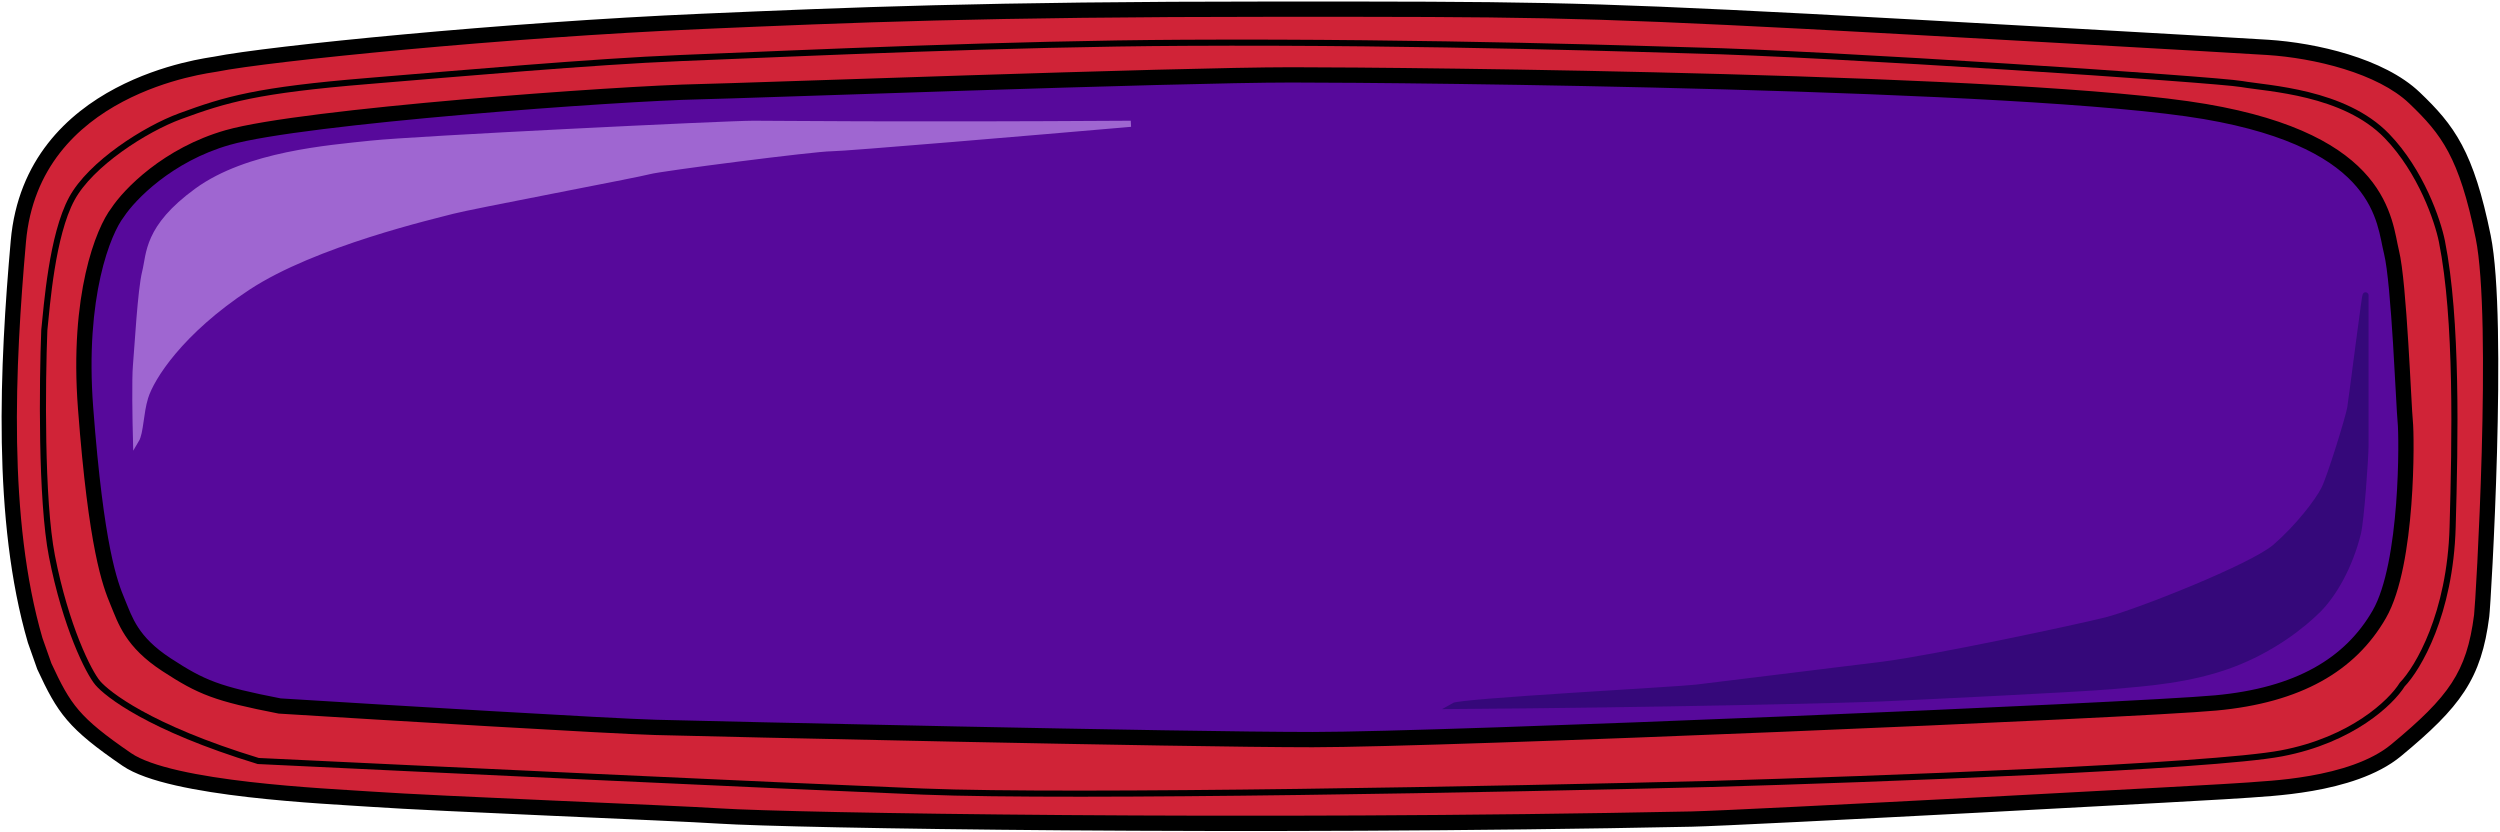
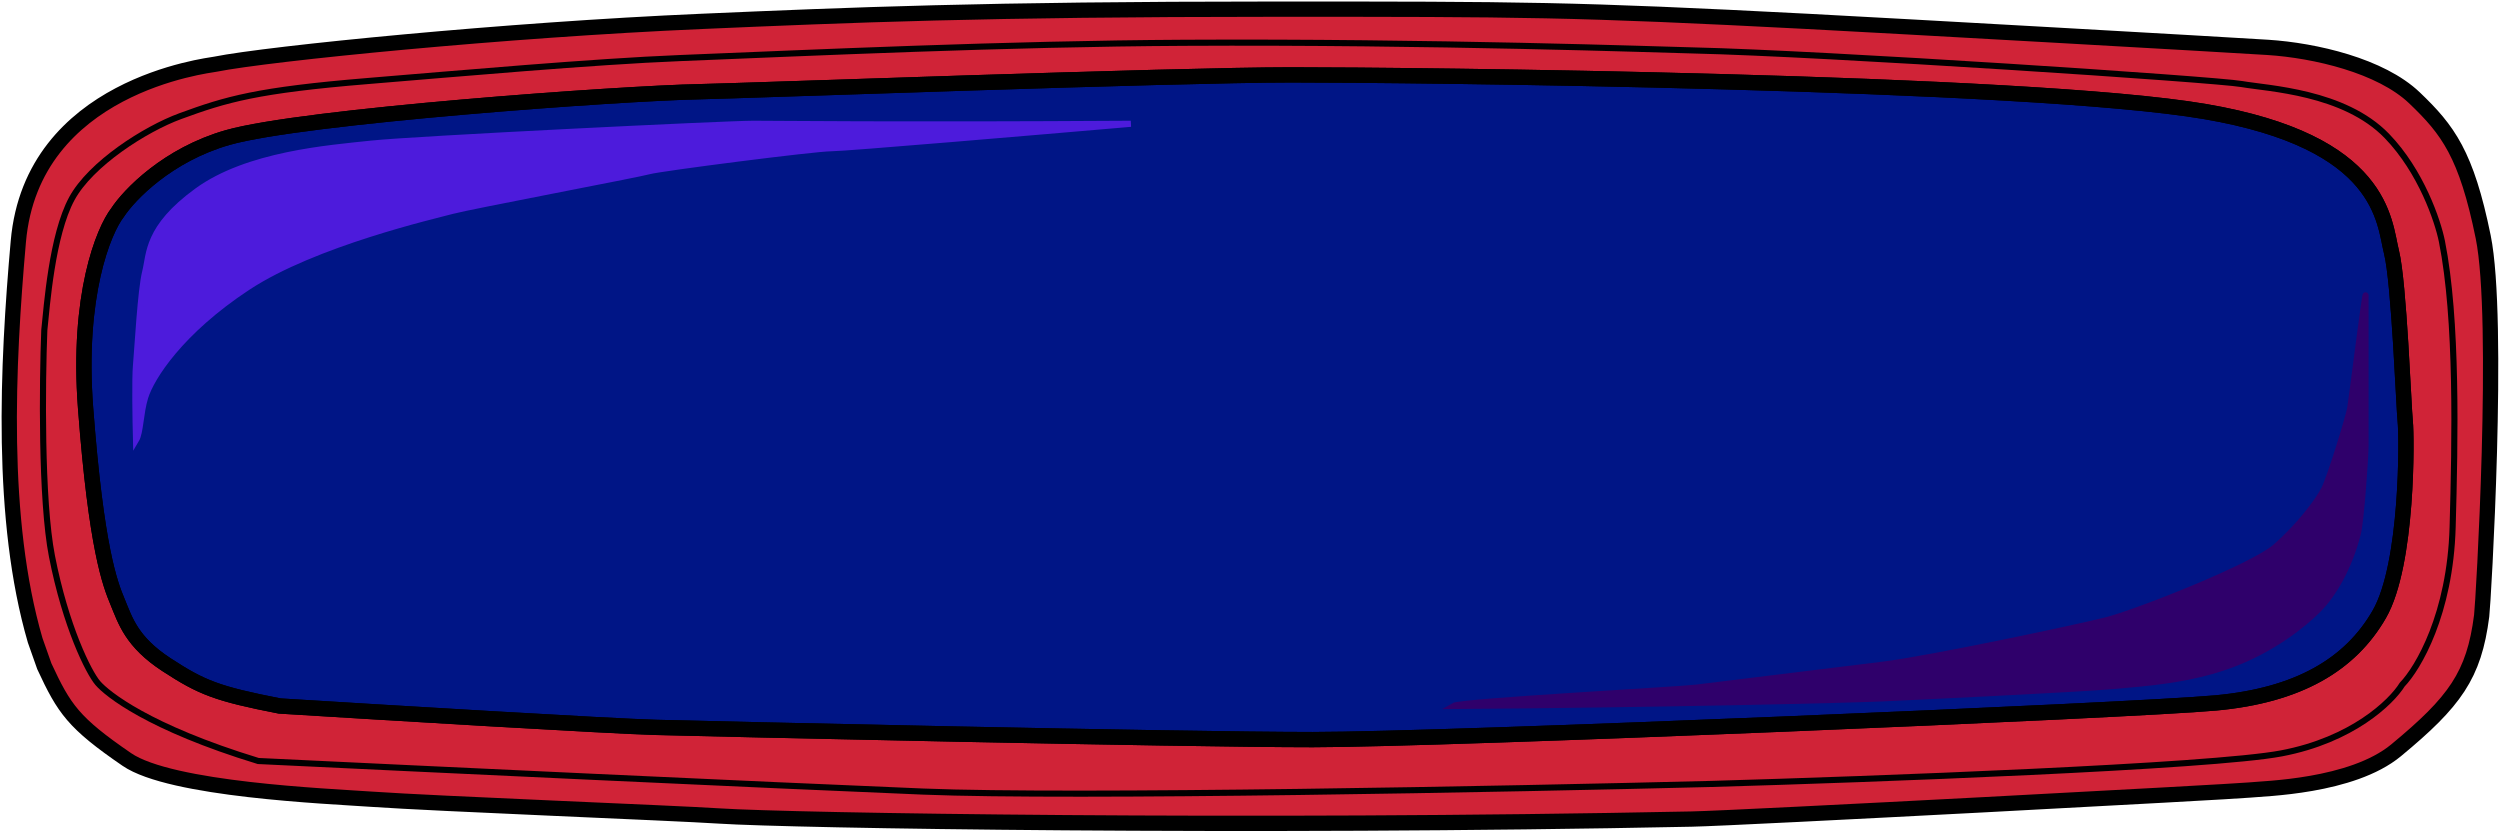
<svg xmlns="http://www.w3.org/2000/svg" width="818" height="272" viewBox="0 0 818 272" fill="none">
  <path fill-rule="evenodd" clip-rule="evenodd" d="M11.5 209.5C-2.86102e-06 170 2.4 119.8 6 79C10.5 28 68 21.5 70.5 21C88 17.5 165.557 9.756 229.5 7C278 4.909 322 3 416.5 3C498.007 2.993 514.5 3 591.5 7C618.968 8.427 728.742 14.645 742 15.5C757.5 16.5 779 21.5 790 32C801 42.5 807 50.5 812.5 77.5C818 104.5 812.547 197.234 812 201.5C809.5 221 803.233 229.583 784 245.5C769.5 257.5 740.5 258 736 258.5C731.5 259 569.497 267.671 553.5 268C407.5 271 258.5 268.5 235.5 267C219.881 265.981 143 263 121.5 261.5C107.035 260.491 55.927 258.393 41.5 248.5C24 236.5 21 232 14.5 218L11.5 209.5ZM54.5 217.5C66 225 71 227 91.5 231C126.333 233.167 199.7 237.6 214.5 238C233 238.5 386.5 242 429.5 242C472.5 242 698 232.5 725 230C752 227.5 769 217.5 778.5 201C788 184.5 787.5 142.5 787 138C786.5 133.5 785 92.5 782.5 82.5C780 72.5 780 46.5 721.5 36.5C663 26.5 460.5 24.5 422.5 24.5C384.5 24.5 242.5 29.74 229 30C203 30.5 99 38 74.5 45C54.9 50.6 42.333 63.667 38.5 69.5C33.833 75.5 25.2 96.7 28 133.5C31.5 179.5 36 191 38.5 197C41 203 43 210 54.5 217.5Z" fill="#D02337" />
-   <path d="M91.5 231C71 227 66 225 54.5 217.5C43 210 41 203 38.5 197C36 191 31.5 179.5 28 133.5C25.2 96.7 33.833 75.5 38.5 69.5C42.333 63.667 54.9 50.6 74.5 45C99 38 203 30.5 229 30C242.5 29.74 384.5 24.5 422.5 24.5C460.5 24.5 663 26.5 721.5 36.5C780 46.5 780 72.5 782.5 82.5C785 92.5 786.5 133.5 787 138C787.5 142.5 788 184.5 778.5 201C769 217.5 752 227.5 725 230C698 232.5 472.5 242 429.5 242C386.5 242 233 238.5 214.5 238C199.7 237.6 126.333 233.167 91.5 231Z" fill="#57099B" />
-   <path d="M11.5 209.5L9.1 210.199L9.119 210.266L9.143 210.332L11.5 209.5ZM6 79L3.51 78.78L6 79ZM70.5 21L70.99 23.451L70.5 21ZM229.5 7L229.392 4.502L229.5 7ZM591.5 7L591.37 9.497L591.5 7ZM742 15.5L741.839 17.995L742 15.5ZM812 201.5L809.52 201.182L812 201.5ZM784 245.5L785.594 247.426L784 245.5ZM553.5 268L553.551 270.5L553.5 268ZM235.5 267L235.663 264.505L235.5 267ZM121.5 261.5L121.326 263.994L121.5 261.5ZM41.5 248.5L40.086 250.562L41.5 248.5ZM14.5 218L12.143 218.832L12.182 218.945L12.232 219.053L14.5 218ZM416.5 3V5.5H416.5L416.5 3ZM91.5 231L91.021 233.454L91.182 233.485L91.345 233.495L91.5 231ZM28 133.5L25.507 133.69L28 133.5ZM38.5 69.5L40.473 71.035L40.535 70.956L40.589 70.873L38.5 69.5ZM74.5 45L73.813 42.596L74.5 45ZM229 30L229.048 32.499L229 30ZM214.5 238L214.568 235.501L214.5 238ZM13.9 208.801C2.547 169.805 4.888 120.041 8.49 79.22L3.51 78.78C-0.088 119.559 -2.547 170.195 9.1 210.199L13.9 208.801ZM8.49 79.22C10.643 54.829 25.399 41.081 40.169 33.273C55.017 25.422 69.572 23.735 70.99 23.451L70.01 18.549C70.011 18.548 69.991 18.552 69.933 18.562C69.879 18.571 69.81 18.582 69.721 18.596C69.383 18.649 69.474 18.634 69.027 18.703C68.456 18.793 67.689 18.916 66.756 19.083C64.889 19.416 62.36 19.923 59.385 20.678C53.443 22.188 45.681 24.703 37.831 28.852C22.101 37.169 5.858 52.171 3.51 78.78L8.49 79.22ZM70.99 23.451C88.288 19.992 165.681 12.253 229.608 9.498L229.392 4.502C165.434 7.259 87.712 15.008 70.01 18.549L70.99 23.451ZM591.37 9.497C618.834 10.923 728.597 17.14 741.839 17.995L742.161 13.005C728.888 12.149 619.101 5.93 591.63 4.503L591.37 9.497ZM741.839 17.995C749.417 18.484 758.471 19.953 766.949 22.576C775.468 25.211 783.174 28.941 788.274 33.808L791.726 30.192C785.826 24.559 777.282 20.539 768.426 17.799C759.529 15.047 750.083 13.516 742.161 13.005L741.839 17.995ZM788.274 33.808C793.7 38.988 797.728 43.397 801.106 49.738C804.506 56.12 807.322 64.604 810.05 77.999L814.95 77.001C812.178 63.396 809.244 54.38 805.519 47.387C801.772 40.353 797.3 35.512 791.726 30.192L788.274 33.808ZM810.05 77.999C811.375 84.504 812.066 95.159 812.32 107.716C812.572 120.218 812.39 134.431 812.019 147.957C811.274 175.073 809.775 199.195 809.52 201.182L814.48 201.818C814.772 199.539 816.273 175.16 817.017 148.094C817.389 134.528 817.573 120.228 817.319 107.615C817.065 95.058 816.375 83.996 814.95 77.001L810.05 77.999ZM809.52 201.182C808.301 210.694 806.195 217.318 802.18 223.479C798.117 229.714 791.995 235.638 782.406 243.574L785.594 247.426C795.238 239.445 801.866 233.119 806.369 226.209C810.922 219.223 813.199 211.806 814.48 201.818L809.52 201.182ZM782.406 243.574C775.682 249.139 765.356 252.178 755.818 253.85C746.262 255.525 738.283 255.731 735.724 256.015L736.276 260.985C738.217 260.769 746.988 260.474 756.682 258.775C766.394 257.072 777.818 253.861 785.594 247.426L782.406 243.574ZM735.724 256.015C731.335 256.503 569.419 265.172 553.449 265.501L553.551 270.5C569.574 270.17 731.665 261.497 736.276 260.985L735.724 256.015ZM553.449 265.501C407.462 268.5 258.551 265.998 235.663 264.505L235.337 269.495C258.449 271.002 407.538 273.5 553.551 270.5L553.449 265.501ZM235.663 264.505C227.819 263.994 204.651 262.992 180.816 261.933C156.938 260.872 132.384 259.753 121.674 259.006L121.326 263.994C132.116 264.747 156.752 265.869 180.594 266.928C204.48 267.989 227.562 268.988 235.337 269.495L235.663 264.505ZM121.674 259.006C114.368 258.496 98.086 257.726 81.772 255.848C73.621 254.909 65.528 253.7 58.607 252.125C51.602 250.531 46.104 248.626 42.914 246.438L40.086 250.562C44.11 253.321 50.41 255.387 57.498 257C64.669 258.633 72.962 259.866 81.2 260.815C97.663 262.711 114.167 263.494 121.326 263.994L121.674 259.006ZM42.914 246.438C34.195 240.46 29.299 236.486 25.773 232.373C22.267 228.282 20.012 223.936 16.767 216.947L12.232 219.053C15.488 226.064 17.983 230.968 21.977 235.627C25.951 240.264 31.305 244.54 40.086 250.562L42.914 246.438ZM16.858 217.168L13.857 208.668L9.143 210.332L12.143 218.832L16.858 217.168ZM229.608 9.498C278.087 7.408 322.048 5.5 416.5 5.5V0.5C321.952 0.5 277.913 2.411 229.392 4.502L229.608 9.498ZM416.5 5.5C497.982 5.493 514.429 5.5 591.37 9.497L591.63 4.503C514.571 0.5 498.032 0.493 416.5 0.5L416.5 5.5ZM91.979 228.546C81.733 226.547 75.534 225.078 70.491 223.217C65.501 221.376 61.558 219.119 55.866 215.406L53.134 219.594C58.942 223.381 63.249 225.874 68.759 227.908C74.216 229.922 80.767 231.453 91.021 233.454L91.979 228.546ZM55.866 215.406C50.376 211.826 47.26 208.439 45.217 205.318C43.13 202.131 42.12 199.188 40.808 196.038L36.192 197.962C37.38 200.812 38.62 204.369 41.033 208.057C43.49 211.811 47.124 215.674 53.134 219.594L55.866 215.406ZM40.808 196.038C38.454 190.389 33.983 179.188 30.493 133.31L25.507 133.69C29.017 179.812 33.546 191.611 36.192 197.962L40.808 196.038ZM30.493 133.31C29.11 115.139 30.556 100.889 32.889 90.498C35.238 80.04 38.452 73.634 40.473 71.035L36.527 67.965C33.882 71.366 30.446 78.56 28.011 89.402C25.561 100.311 24.09 115.061 25.507 133.69L30.493 133.31ZM40.589 70.873C44.143 65.465 56.244 52.816 75.187 47.404L73.813 42.596C53.556 48.384 40.523 61.868 36.411 68.127L40.589 70.873ZM75.187 47.404C81.1 45.714 92.011 43.952 105.63 42.254C119.189 40.564 135.265 38.958 151.404 37.553C183.703 34.742 216.135 32.748 229.048 32.499L228.952 27.5C215.865 27.752 183.297 29.758 150.971 32.572C134.797 33.98 118.655 35.592 105.011 37.293C91.427 38.986 80.15 40.786 73.813 42.596L75.187 47.404ZM229.048 32.499C242.694 32.237 384.504 27 422.5 27V22C384.496 22 242.306 27.244 228.952 27.5L229.048 32.499ZM422.5 27C441.478 27 501.58 27.5 564.243 29.249C626.991 31.001 692.041 34.001 721.079 38.964L721.921 34.036C692.459 28.999 627.009 25.999 564.382 24.251C501.67 22.5 441.522 22 422.5 22V27ZM721.079 38.964C750.008 43.91 763.989 52.731 771.093 61.116C778.234 69.545 778.729 77.725 780.075 83.106L784.925 81.894C783.771 77.275 783.016 67.455 774.907 57.884C766.761 48.269 751.492 39.09 721.921 34.036L721.079 38.964ZM780.075 83.106C780.647 85.396 781.197 89.652 781.698 94.992C782.195 100.273 782.63 106.446 783.005 112.468C783.746 124.39 784.257 135.95 784.515 138.276L789.485 137.724C789.243 135.55 788.754 124.36 787.995 112.157C787.62 106.116 787.18 99.883 786.677 94.524C786.178 89.223 785.603 84.604 784.925 81.894L780.075 83.106ZM784.515 138.276C784.74 140.302 785.002 151.751 784.007 164.81C783.512 171.311 782.71 178.139 781.456 184.332C780.194 190.566 778.509 195.975 776.333 199.753L780.667 202.247C783.241 197.775 785.056 191.746 786.357 185.324C787.665 178.861 788.488 171.814 788.993 165.19C789.998 151.999 789.76 140.198 789.485 137.724L784.515 138.276ZM776.333 199.753C767.353 215.35 751.219 225.062 724.77 227.511L725.23 232.489C752.781 229.938 770.647 219.65 780.667 202.247L776.333 199.753ZM724.77 227.511C697.862 230.002 472.44 239.5 429.5 239.5V244.5C472.56 244.5 698.138 234.998 725.23 232.489L724.77 227.511ZM429.5 239.5C386.54 239.5 233.074 236.001 214.568 235.501L214.432 240.499C232.926 240.999 386.46 244.5 429.5 244.5V239.5ZM214.568 235.501C199.825 235.102 126.522 230.674 91.655 228.505L91.345 233.495C126.145 235.66 199.575 240.098 214.432 240.499L214.568 235.501Z" fill="black" />
+   <path d="M91.5 231C71 227 66 225 54.5 217.5C43 210 41 203 38.5 197C36 191 31.5 179.5 28 133.5C25.2 96.7 33.833 75.5 38.5 69.5C42.333 63.667 54.9 50.6 74.5 45C99 38 203 30.5 229 30C242.5 29.74 384.5 24.5 422.5 24.5C460.5 24.5 663 26.5 721.5 36.5C780 46.5 780 72.5 782.5 82.5C785 92.5 786.5 133.5 787 138C787.5 142.5 788 184.5 778.5 201C769 217.5 752 227.5 725 230C698 232.5 472.5 242 429.5 242C386.5 242 233 238.5 214.5 238C199.7 237.6 126.333 233.167 91.5 231Z" fill="#001586" />
+   <path fill-rule="evenodd" clip-rule="evenodd" d="M11.5 209.5C-2.86102e-06 170 2.4 119.8 6 79C10.5 28 68 21.5 70.5 21C88 17.5 165.557 9.756 229.5 7C278 4.909 322 3 416.5 3C498.007 2.993 514.5 3 591.5 7C618.968 8.427 728.742 14.645 742 15.5C757.5 16.5 779 21.5 790 32C801 42.5 807 50.5 812.5 77.5C818 104.5 812.547 197.234 812 201.5C809.5 221 803.233 229.583 784 245.5C769.5 257.5 740.5 258 736 258.5C731.5 259 569.497 267.671 553.5 268C407.5 271 258.5 268.5 235.5 267C219.881 265.981 143 263 121.5 261.5C107.035 260.491 55.927 258.393 41.5 248.5C24 236.5 21 232 14.5 218L11.5 209.5ZM54.5 217.5C66 225 71 227 91.5 231C126.333 233.167 199.7 237.6 214.5 238C233 238.5 386.5 242 429.5 242C472.5 242 698 232.5 725 230C752 227.5 769 217.5 778.5 201C788 184.5 787.5 142.5 787 138C786.5 133.5 785 92.5 782.5 82.5C780 72.5 780 46.5 721.5 36.5C663 26.5 460.5 24.5 422.5 24.5C384.5 24.5 242.5 29.74 229 30C203 30.5 99 38 74.5 45C54.9 50.6 42.333 63.667 38.5 69.5C33.833 75.5 25.2 96.7 28 133.5C31.5 179.5 36 191 38.5 197C41 203 43 210 54.5 217.5Z" stroke="black" stroke-width="5" />
+   <path d="M91.5 231C71 227 66 225 54.5 217.5C43 210 41 203 38.5 197C36 191 31.5 179.5 28 133.5C25.2 96.7 33.833 75.5 38.5 69.5C42.333 63.667 54.9 50.6 74.5 45C99 38 203 30.5 229 30C242.5 29.74 384.5 24.5 422.5 24.5C460.5 24.5 663 26.5 721.5 36.5C780 46.5 780 72.5 782.5 82.5C785 92.5 786.5 133.5 787 138C787.5 142.5 788 184.5 778.5 201C769 217.5 752 227.5 725 230C698 232.5 472.5 242 429.5 242C386.5 242 233 238.5 214.5 238C199.7 237.6 126.333 233.167 91.5 231Z" stroke="black" stroke-width="5" />
  <path d="M32 223.5C35 227 48.5 238 84.5 249C136.5 251.5 252.8 257 302 259C351.2 261 494.5 258.167 560 256.5C612.5 255 723.3 250.9 746.5 246.5C769.7 242.1 782.5 229.667 786 224C791.167 218.667 801.7 200.9 802.5 172.5C803.3 144.1 804.1 104.5 799 79C797.667 72.333 792.2 56.1 781 44.5C767 30 742 29 733.5 27.5C725 26 597.5 17.5 554 16.5C543.146 16.25 469.332 13.567 387.5 14C329.087 14.309 265.608 17.265 222.5 19C194 20.147 149.7 24.1 120.5 26.5C84 29.5 74 32.5 59 38C47.5 42.217 29.662 53.625 23.5 65C17 77 15.333 100.167 14.5 108C13.833 125 13.4 163.6 17 182C21.5 205 29 220 32 223.5Z" stroke="black" stroke-width="2" />
-   <path d="M475.5 231C544 230.5 605 229 616 228.5C627 228 679.5 225.5 691 224.5C702.5 223.5 716.5 222.5 730 217.5C743.5 212.5 753.5 204.5 758.5 199.5C763.5 194.5 768.75 185.5 771.5 174.5C772.5 170.5 774 150 774 145.5V97C774.299 92.51 769.5 130.5 769 133.5C768.5 136.5 762.5 156 760.5 160C758.5 164 752 172.5 744.5 179C737 185.5 699 200.5 689 203C679 205.5 632 215.5 616 217.5C600 219.5 563 224 555 225C549.046 225.744 478 229.5 475.5 231Z" fill="#35087A" />
-   <path d="M774 145.5C774 150 772.5 170.5 771.5 174.5C768.75 185.5 763.5 194.5 758.5 199.5C753.5 204.5 743.5 212.5 730 217.5C716.5 222.5 702.5 223.5 691 224.5C679.5 225.5 627 228 616 228.5C605 229 544 230.5 475.5 231C478 229.5 549.046 225.744 555 225C563 224 600 219.5 616 217.5C632 215.5 679 205.5 689 203C699 200.5 737 185.5 744.5 179C752 172.5 758.5 164 760.5 160C762.5 156 768.5 136.5 769 133.5C769.5 130.5 774.299 92.51 774 97M774 145.5C774 141 773.5 104.5 774 97M774 145.5V97" stroke="#35087A" stroke-width="2" />
-   <path d="M370 40.5C291.5 41 255.5 40.5 246.5 40.5C237.5 40.5 135.5 45.5 121.5 47C107.5 48.5 81 50.5 64.5 62.5C48 74.5 49 83 47.5 89C46 95 45 114 44.5 119.5C44.1 123.9 44.333 137.667 44.5 144C46 141.5 45.9 135.2 47.5 130C49.5 123.5 59 108.5 81 94C103 79.5 142.5 70.5 148 69C153.5 67.5 209 57 212.5 56C216 55 266.5 48.5 272 48.5C276.4 48.5 339.167 43.167 370 40.5Z" fill="#9F66D1" stroke="#9F66D1" stroke-width="2" />
+   <path d="M475.5 231C544 230.5 605 229 616 228.5C627 228 679.5 225.5 691 224.5C702.5 223.5 716.5 222.5 730 217.5C743.5 212.5 753.5 204.5 758.5 199.5C763.5 194.5 768.75 185.5 771.5 174.5C772.5 170.5 774 150 774 145.5V97C774.299 92.51 769.5 130.5 769 133.5C768.5 136.5 762.5 156 760.5 160C758.5 164 752 172.5 744.5 179C737 185.5 699 200.5 689 203C679 205.5 632 215.5 616 217.5C600 219.5 563 224 555 225C549.046 225.744 478 229.5 475.5 231Z" fill="#2F006B" />
+   <path d="M774 145.5C774 150 772.5 170.5 771.5 174.5C768.75 185.5 763.5 194.5 758.5 199.5C753.5 204.5 743.5 212.5 730 217.5C716.5 222.5 702.5 223.5 691 224.5C679.5 225.5 627 228 616 228.5C605 229 544 230.5 475.5 231C478 229.5 549.046 225.744 555 225C563 224 600 219.5 616 217.5C632 215.5 679 205.5 689 203C699 200.5 737 185.5 744.5 179C752 172.5 758.5 164 760.5 160C762.5 156 768.5 136.5 769 133.5C769.5 130.5 774.299 92.51 774 97M774 145.5C774 141 773.5 104.5 774 97M774 145.5V97" stroke="#2F006B" stroke-width="2" />
+   <path d="M370 40.5C291.5 41 255.5 40.5 246.5 40.5C237.5 40.5 135.5 45.5 121.5 47C107.5 48.5 81 50.5 64.5 62.5C48 74.5 49 83 47.5 89C46 95 45 114 44.5 119.5C44.1 123.9 44.333 137.667 44.5 144C46 141.5 45.9 135.2 47.5 130C49.5 123.5 59 108.5 81 94C103 79.5 142.5 70.5 148 69C153.5 67.5 209 57 212.5 56C216 55 266.5 48.5 272 48.5C276.4 48.5 339.167 43.167 370 40.5Z" fill="#4D1BDC" stroke="#4D1BDC" stroke-width="2" />
</svg>
